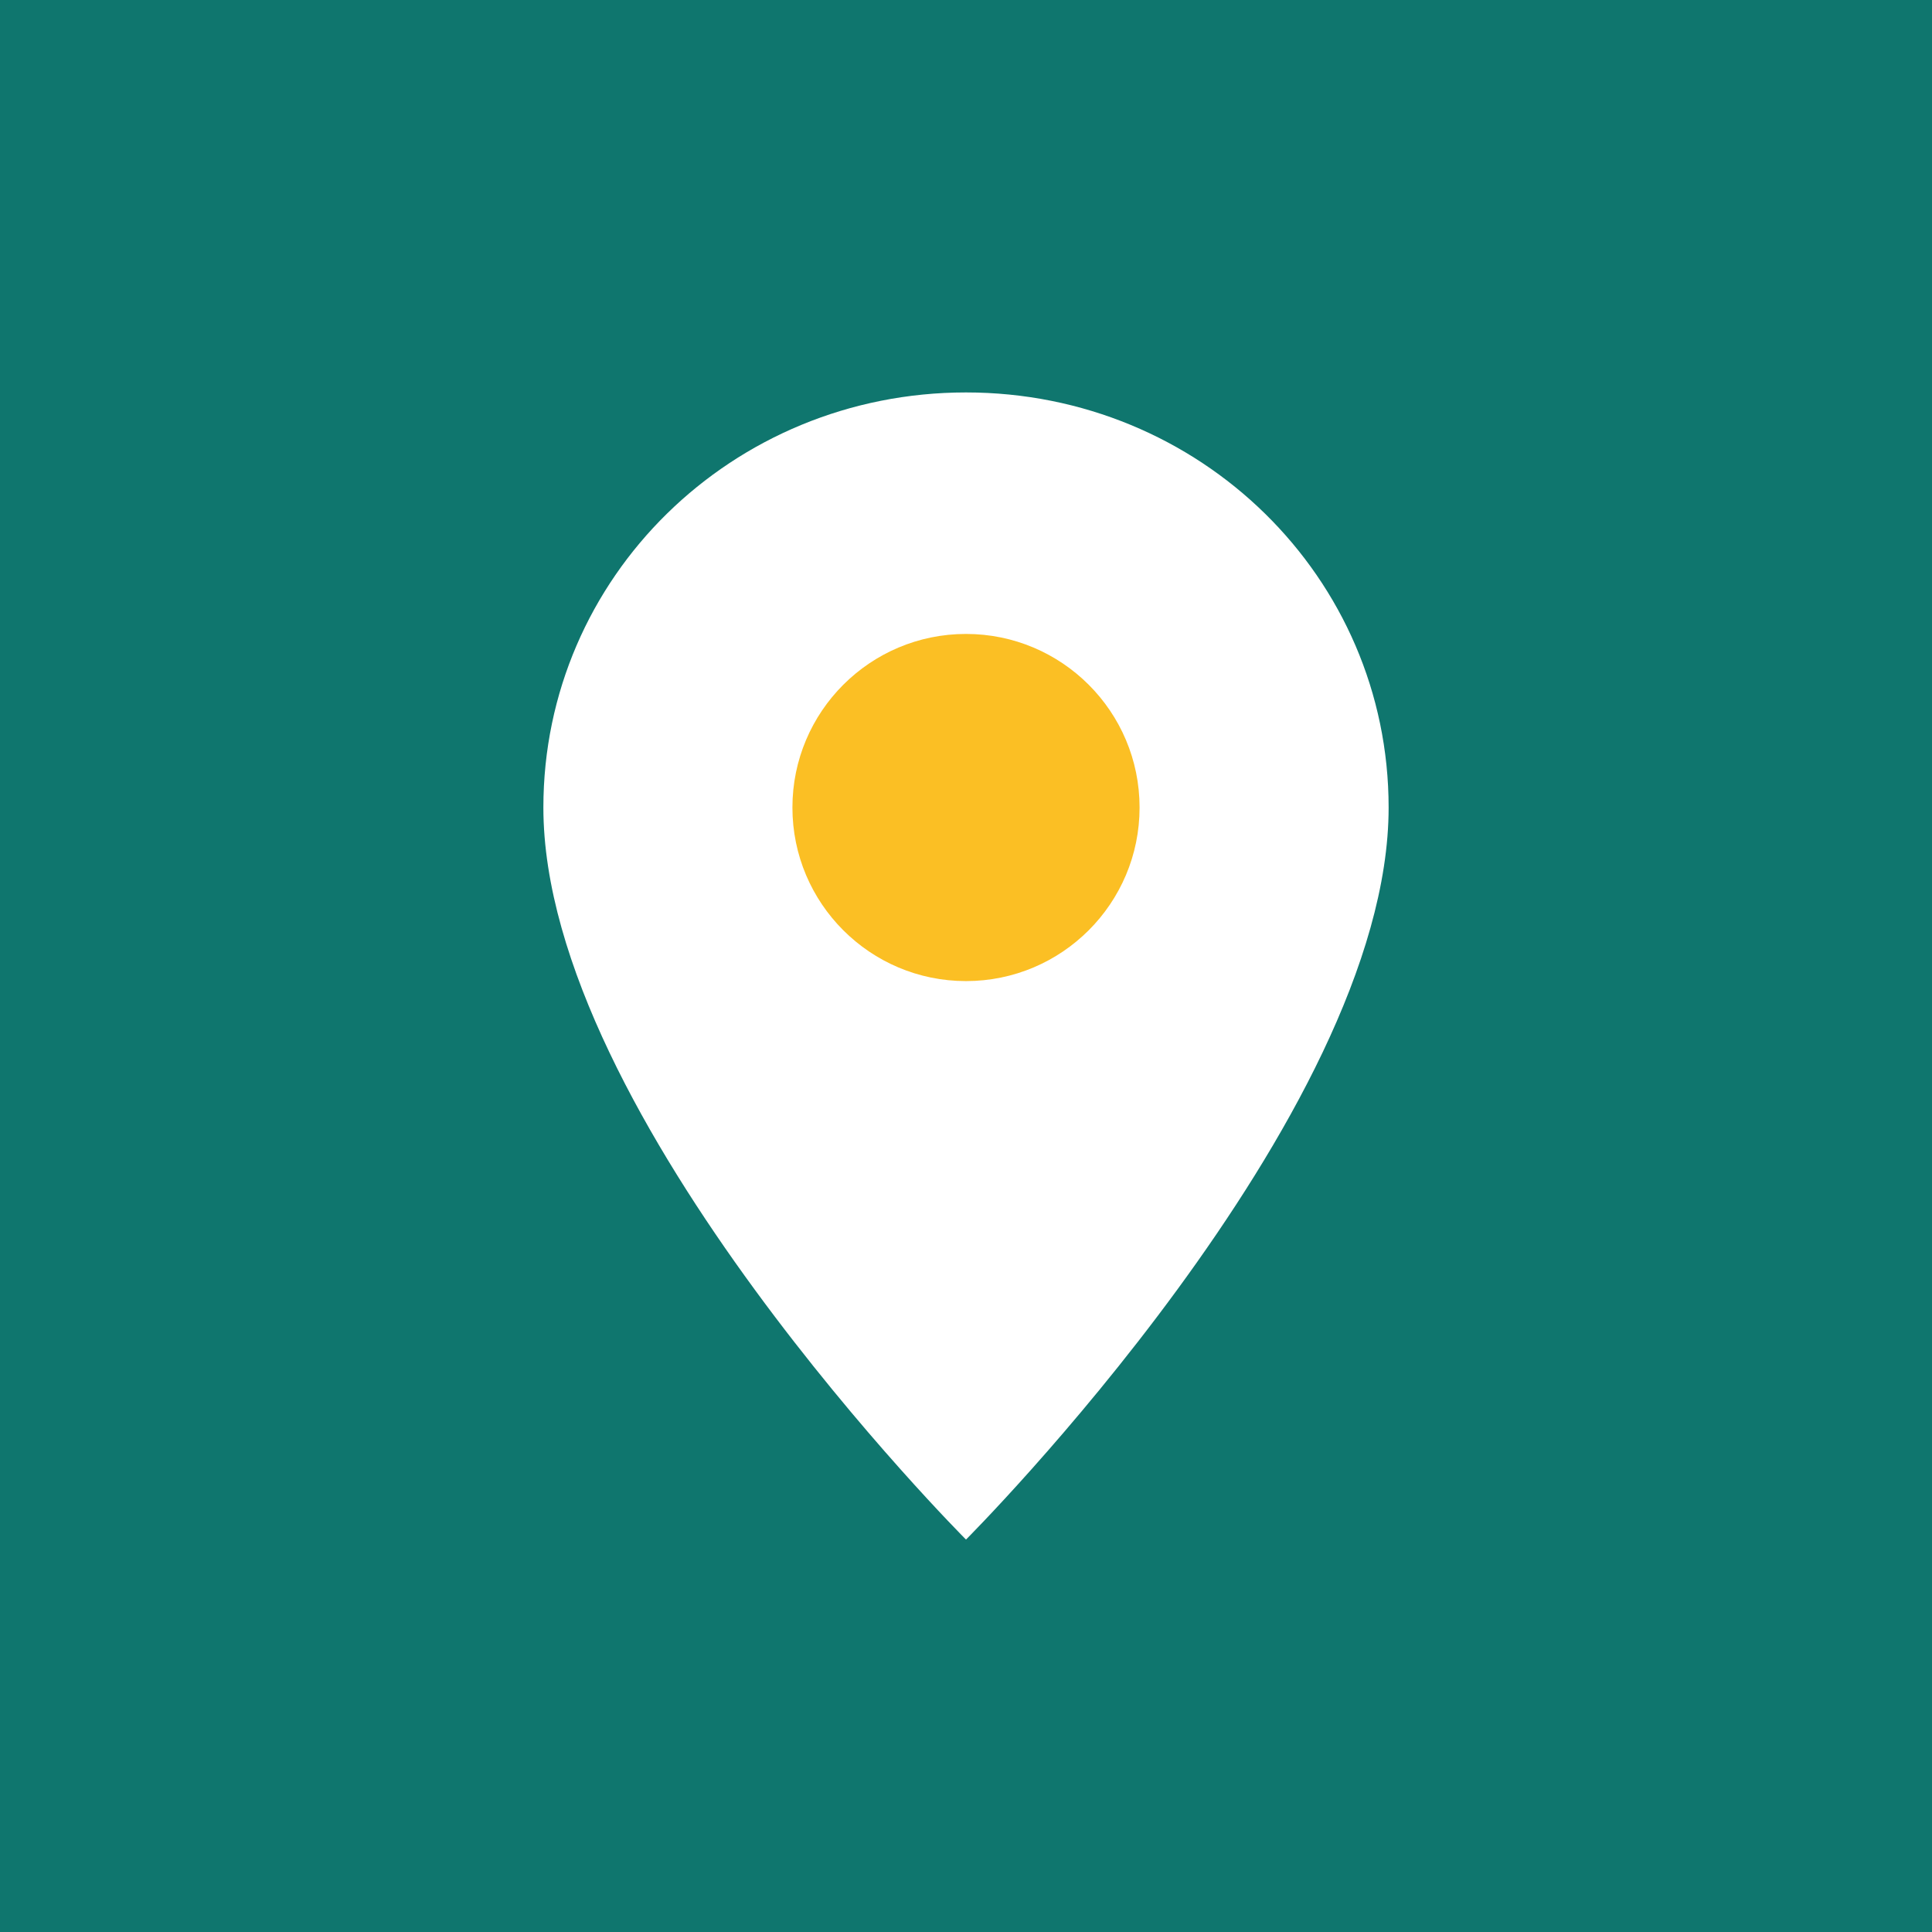
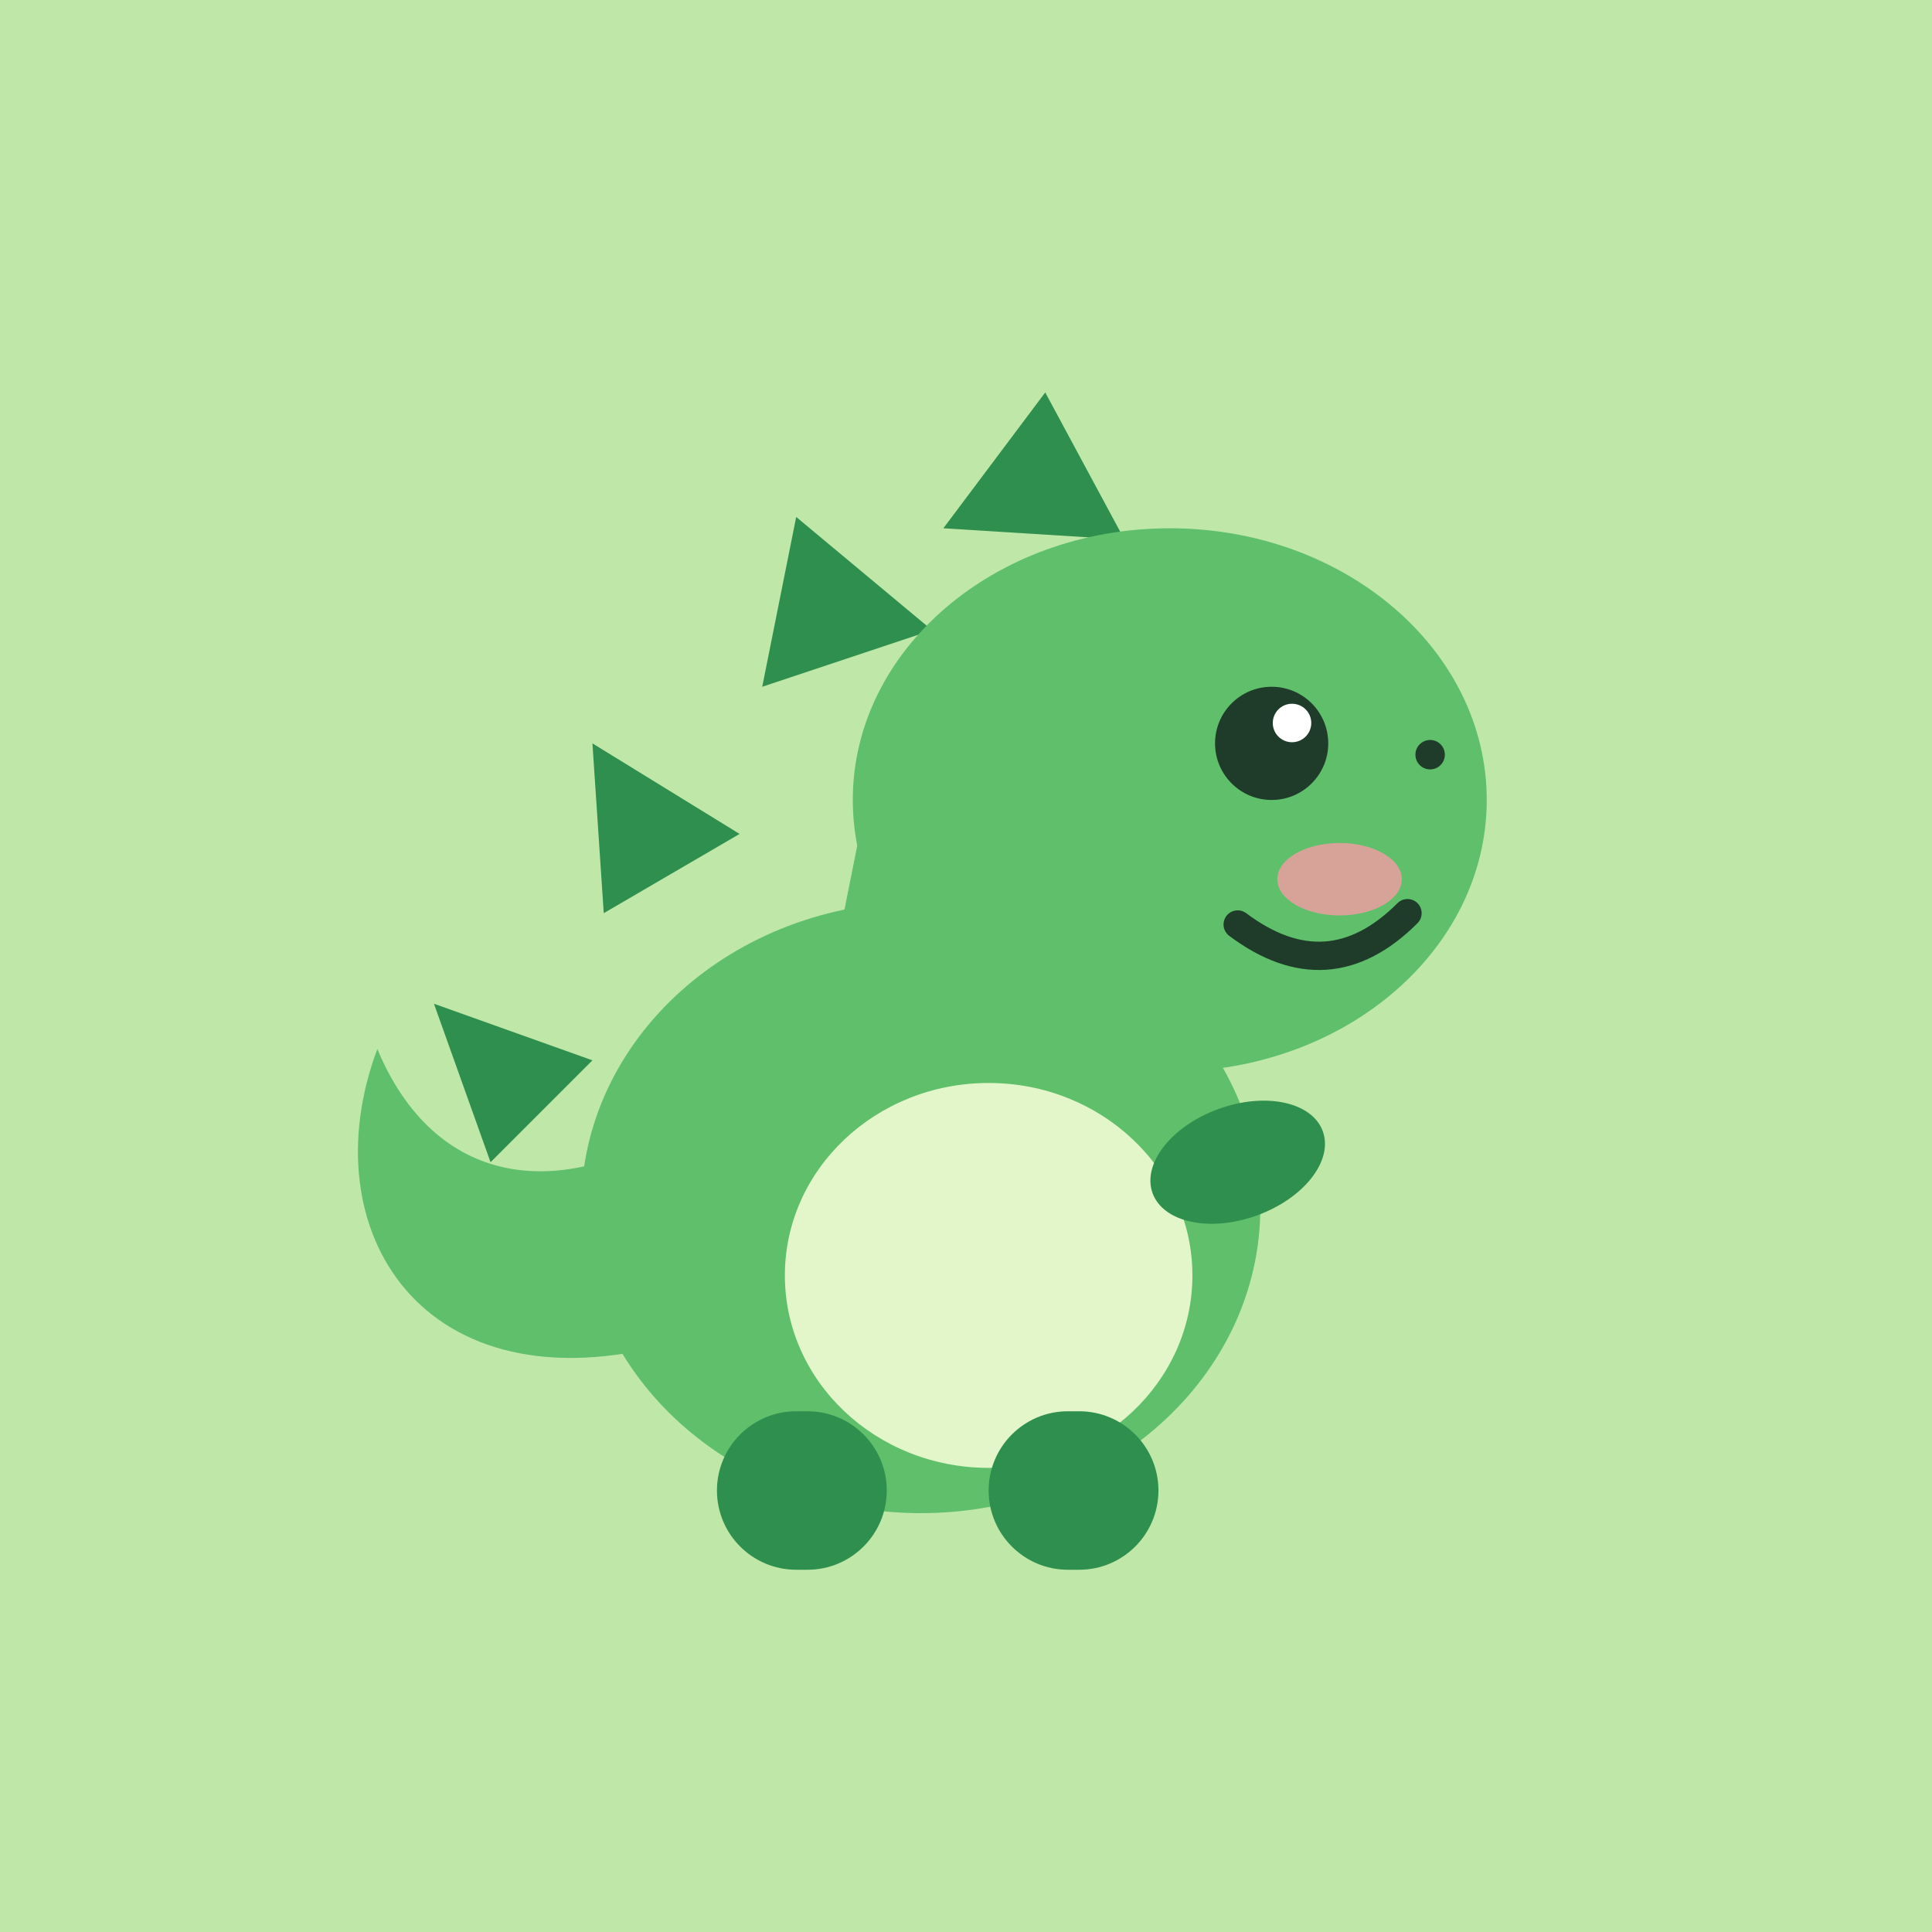
<svg xmlns="http://www.w3.org/2000/svg" viewBox="0 0 512 512">
-   <rect width="512" height="512" fill="#0f766e" />
-   <path d="M256 104c-62 0-112 49-112 110 0 82 112 194 112 194s112-112 112-194c0-61-50-110-112-110z" fill="#ffffff" />
-   <circle cx="256" cy="214" r="46" fill="#fbbf24" />
+   <rect width="512" height="512" fill="#bfe8a8" />
+   <g transform="translate(76 80) scale(3)">
+     <g fill="#2f8f4e">
+       <path d="M58 20 l9 -12 l7 13z" />
+       <path d="M42 34 l3 -15 l12 10z" />
+       <path d="M28 54 l-1 -15 l13 8z" />
+       <path d="M18 76 l-5 -14 l14 5z" />
+     </g>
+     <path d="M34 92 C12 98 2 82 8 66 C13 78 24 80 36 72z" fill="#5fbf6b" />
+     <ellipse cx="56" cy="80" rx="30" ry="27" fill="#5fbf6b" />
+     <ellipse cx="78" cy="44" rx="28" ry="24" fill="#5fbf6b" />
+     <path d="M52 40 h30 v30 h-36z" fill="#5fbf6b" />
+     <ellipse cx="62" cy="86" rx="18" ry="17" fill="#e3f6c9" />
+     <rect x="38" y="98" width="15" height="14" rx="7" fill="#2f8f4e" />
+     <rect x="62" y="98" width="15" height="14" rx="7" fill="#2f8f4e" />
+     <ellipse cx="84" cy="76" rx="8" ry="5" fill="#2f8f4e" transform="rotate(-20 84 76)" />
+     <circle cx="87" cy="39" r="5" fill="#1f3b2a" />
+     <circle cx="88.800" cy="37.200" r="1.700" fill="#fff" />
+     <circle cx="101" cy="40" r="1.300" fill="#1f3b2a" />
+     <ellipse cx="93" cy="51" rx="5.500" ry="3.200" fill="#ff9aa8" opacity="0.750" />
+     <path d="M84 55 q8 6 15 -1" fill="none" stroke="#1f3b2a" stroke-width="2.500" stroke-linecap="round" />
+   </g>
</svg>
